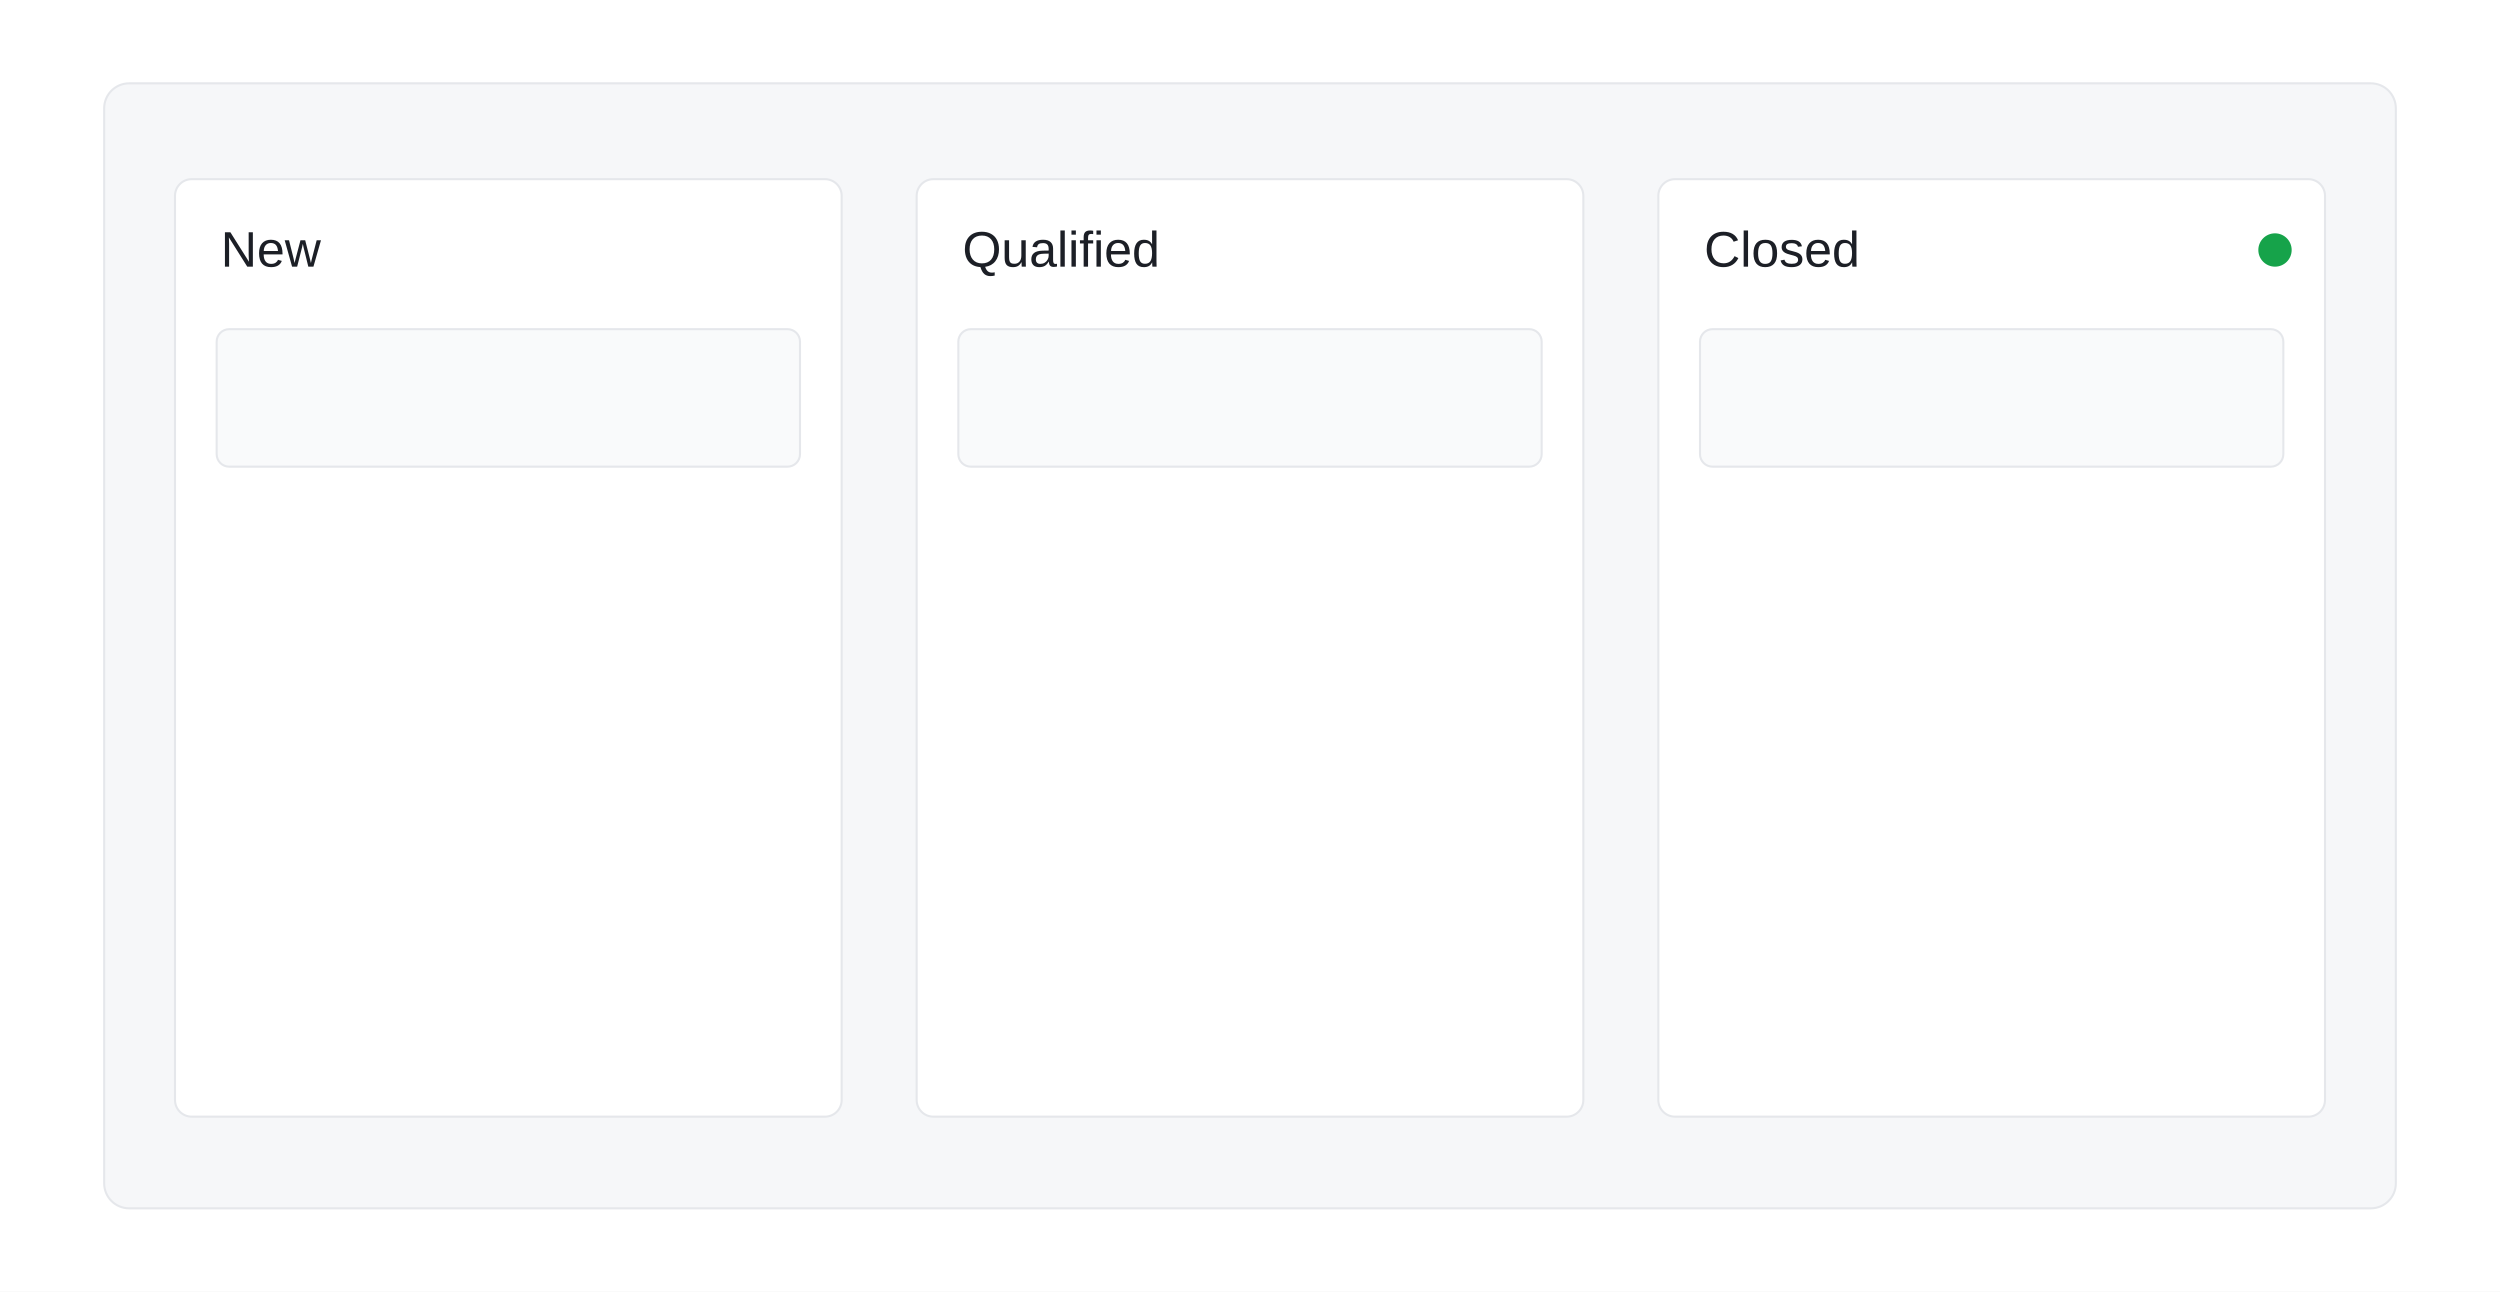
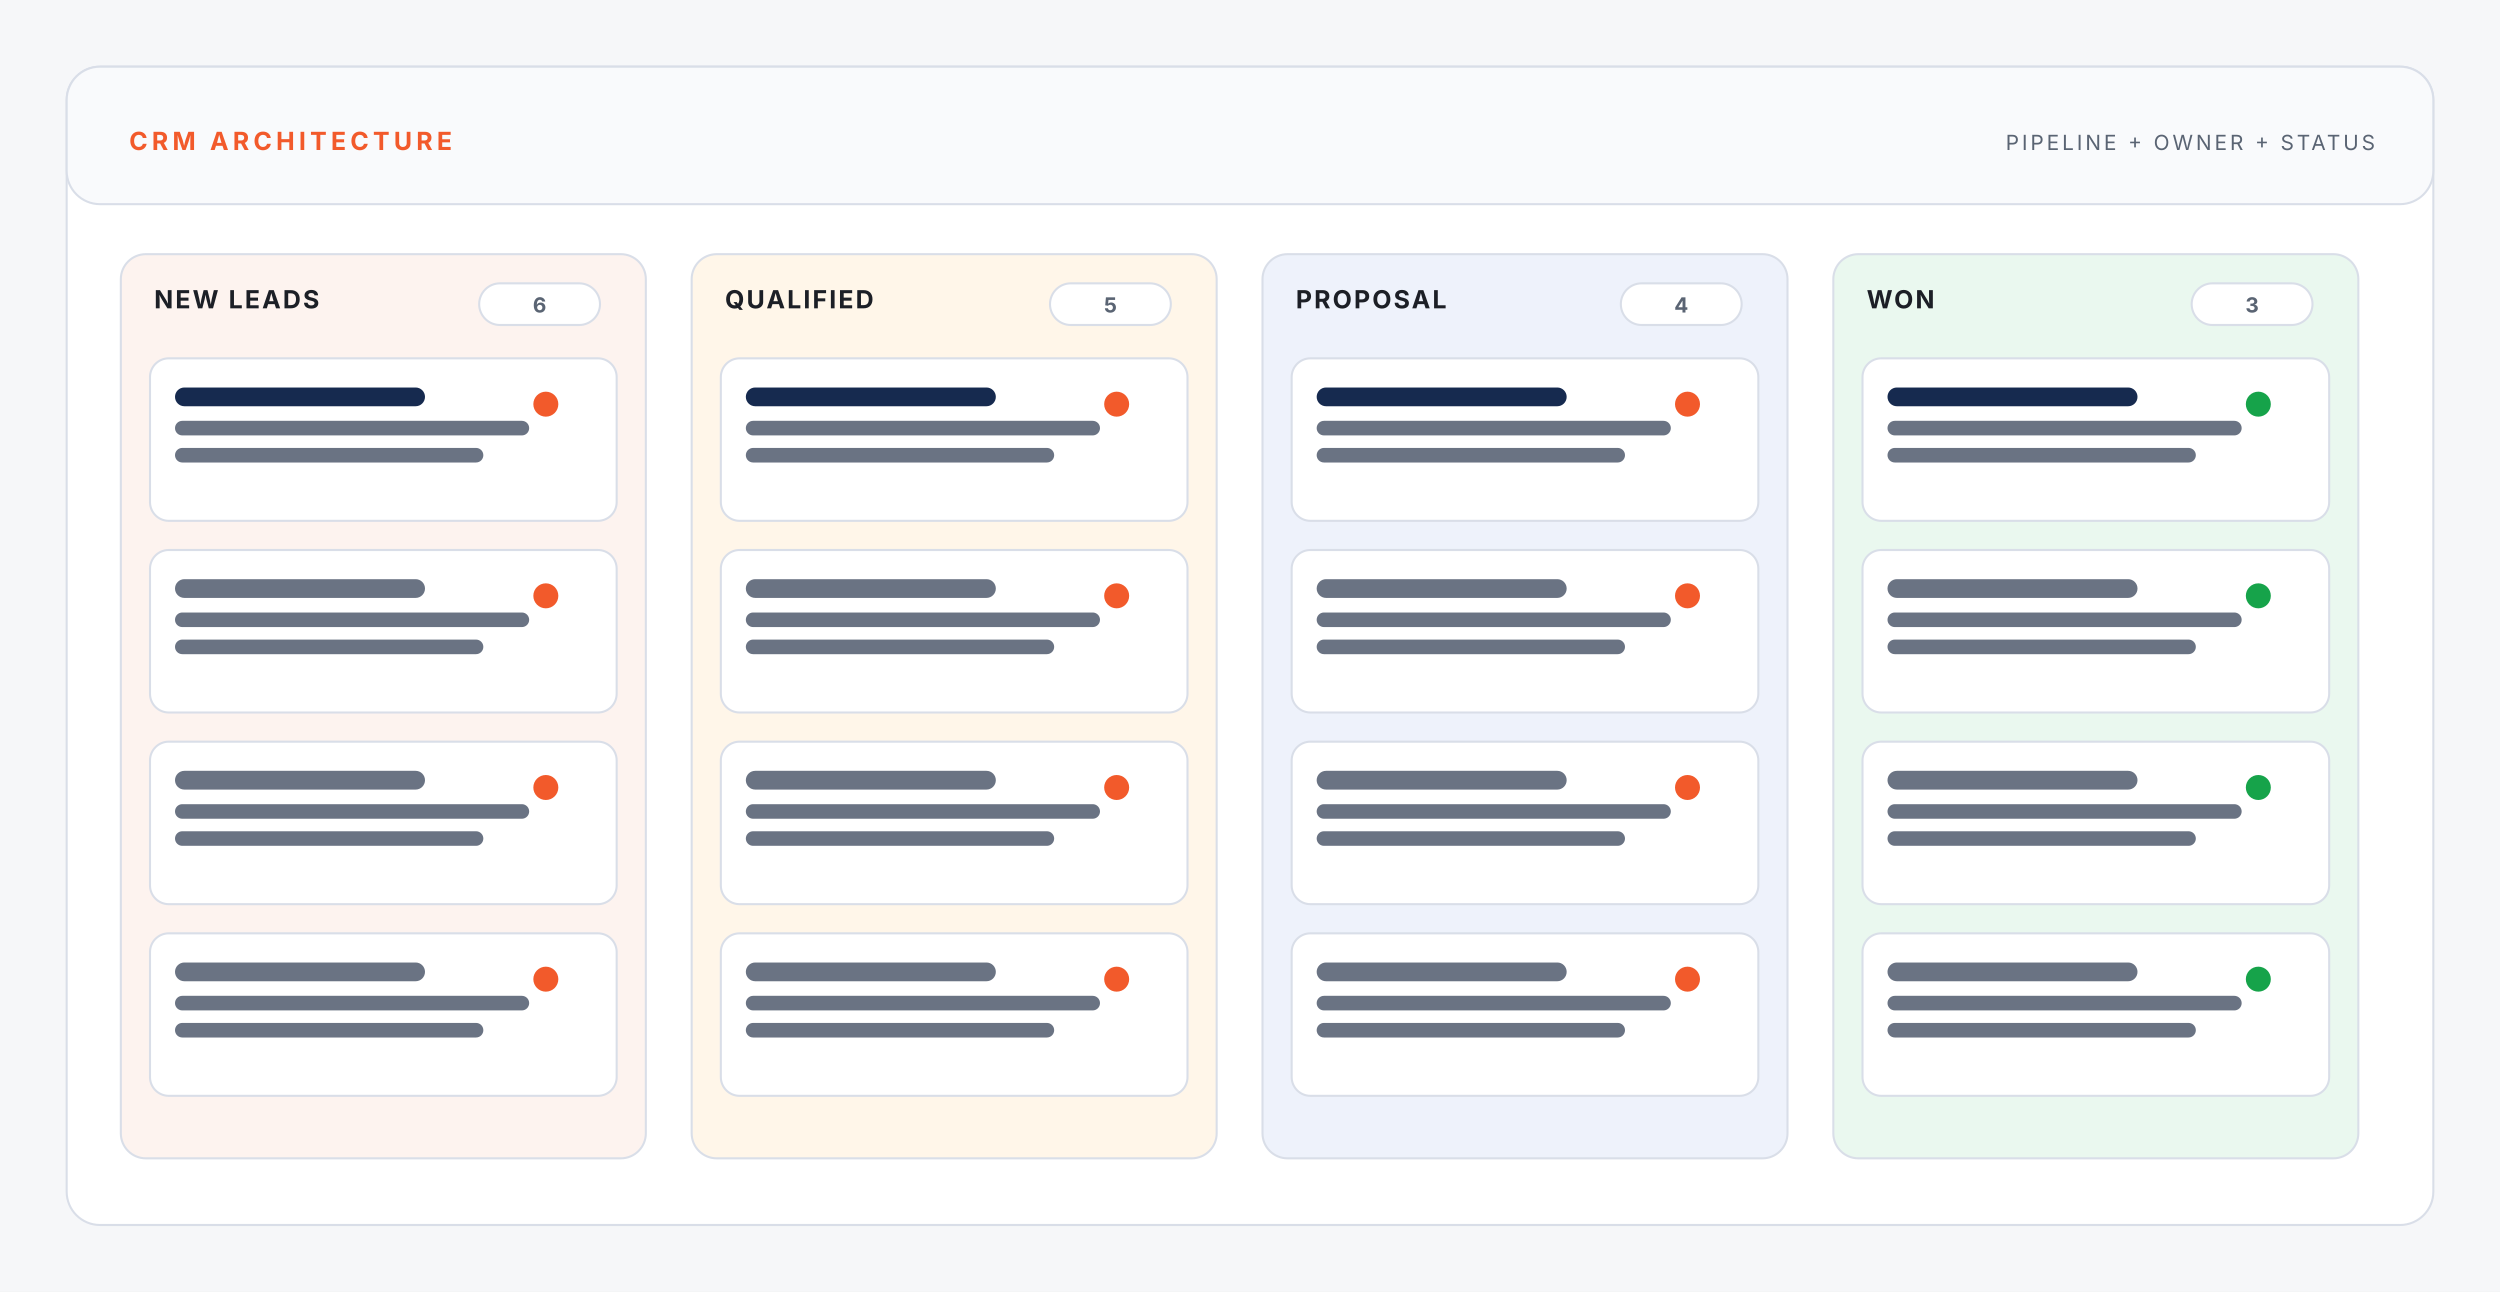
- <svg xmlns="http://www.w3.org/2000/svg" viewBox="0 0 1200 620" role="img" aria-label="CRM pipeline preview">
-   <rect width="1200" height="620" fill="#FFFFFF" />
-   <rect x="50" y="40" width="1100" height="540" rx="12" fill="#F6F7F9" stroke="#E5E7EB" />
-   <rect x="84" y="86" width="320" height="450" rx="8" fill="#FFFFFF" stroke="#E5E7EB" />
-   <rect x="440" y="86" width="320" height="450" rx="8" fill="#FFFFFF" stroke="#E5E7EB" />
-   <rect x="796" y="86" width="320" height="450" rx="8" fill="#FFFFFF" stroke="#E5E7EB" />
-   <text x="106" y="128" fill="#1C1F26" font-family="Arial, sans-serif" font-size="24">New</text>
-   <text x="462" y="128" fill="#1C1F26" font-family="Arial, sans-serif" font-size="24">Qualified</text>
-   <text x="818" y="128" fill="#1C1F26" font-family="Arial, sans-serif" font-size="24">Closed</text>
-   <circle cx="1092" cy="120" r="8" fill="#16A34A" />
-   <rect x="104" y="158" width="280" height="66" rx="6" fill="#F9FAFB" stroke="#E5E7EB" />
-   <rect x="460" y="158" width="280" height="66" rx="6" fill="#F9FAFB" stroke="#E5E7EB" />
-   <rect x="816" y="158" width="280" height="66" rx="6" fill="#F9FAFB" stroke="#E5E7EB" />
+ <svg xmlns="http://www.w3.org/2000/svg" viewBox="0 0 1200 620" role="img" aria-label="CRM pipeline preview with lead stages">
+   <rect width="1200" height="620" fill="#F6F7F9" />
+   <rect x="32" y="32" width="1136" height="556" rx="16" fill="#FFFFFF" stroke="#D9DEE8" />
+   <rect x="32" y="32" width="1136" height="66" rx="16" fill="#F9FAFC" stroke="#D9DEE8" />
+   <text x="62" y="72" fill="#F25A2B" font-family="Inter, Arial, sans-serif" font-size="12" font-weight="700" letter-spacing="2">CRM ARCHITECTURE</text>
+   <text x="1140" y="72" text-anchor="end" fill="#5A6473" font-family="Inter, Arial, sans-serif" font-size="10" letter-spacing="1.4">PIPELINE + OWNER + STATUS</text>
+   <rect x="58" y="122" width="252" height="434" rx="12" fill="#FDF3EF" stroke="#D9DEE8" />
+   <text x="74" y="148" fill="#1C1F26" font-family="Inter, Arial, sans-serif" font-size="12" font-weight="700" letter-spacing="1">NEW LEADS</text>
+   <rect x="230" y="136" width="58" height="20" rx="10" fill="#FFFFFF" stroke="#D9DEE8" />
+   <text x="259" y="150" text-anchor="middle" fill="#5A6473" font-family="Inter, Arial, sans-serif" font-size="10" font-weight="700">6</text>
+   <rect x="72" y="172" width="224" height="78" rx="9" fill="#FFFFFF" stroke="#D9DEE8" />
+   <rect x="84" y="186" width="120" height="9" rx="4.5" fill="#162A4F" />
+   <rect x="84" y="202" width="170" height="7" rx="3.5" fill="#6A7383" />
+   <rect x="84" y="215" width="148" height="7" rx="3.5" fill="#6A7383" />
+   <circle cx="262" cy="194" r="6" fill="#F25A2B" />
+   <rect x="72" y="264" width="224" height="78" rx="9" fill="#FFFFFF" stroke="#D9DEE8" />
+   <rect x="84" y="278" width="120" height="9" rx="4.5" fill="#6A7383" />
+   <rect x="84" y="294" width="170" height="7" rx="3.5" fill="#6A7383" />
+   <rect x="84" y="307" width="148" height="7" rx="3.5" fill="#6A7383" />
+   <circle cx="262" cy="286" r="6" fill="#F25A2B" />
+   <rect x="72" y="356" width="224" height="78" rx="9" fill="#FFFFFF" stroke="#D9DEE8" />
+   <rect x="84" y="370" width="120" height="9" rx="4.5" fill="#6A7383" />
+   <rect x="84" y="386" width="170" height="7" rx="3.5" fill="#6A7383" />
+   <rect x="84" y="399" width="148" height="7" rx="3.5" fill="#6A7383" />
+   <circle cx="262" cy="378" r="6" fill="#F25A2B" />
+   <rect x="72" y="448" width="224" height="78" rx="9" fill="#FFFFFF" stroke="#D9DEE8" />
+   <rect x="84" y="462" width="120" height="9" rx="4.5" fill="#6A7383" />
+   <rect x="84" y="478" width="170" height="7" rx="3.5" fill="#6A7383" />
+   <rect x="84" y="491" width="148" height="7" rx="3.5" fill="#6A7383" />
+   <circle cx="262" cy="470" r="6" fill="#F25A2B" />
+   <rect x="332" y="122" width="252" height="434" rx="12" fill="#FFF6E9" stroke="#D9DEE8" />
+   <text x="348" y="148" fill="#1C1F26" font-family="Inter, Arial, sans-serif" font-size="12" font-weight="700" letter-spacing="1">QUALIFIED</text>
+   <rect x="504" y="136" width="58" height="20" rx="10" fill="#FFFFFF" stroke="#D9DEE8" />
+   <text x="533" y="150" text-anchor="middle" fill="#5A6473" font-family="Inter, Arial, sans-serif" font-size="10" font-weight="700">5</text>
+   <rect x="346" y="172" width="224" height="78" rx="9" fill="#FFFFFF" stroke="#D9DEE8" />
+   <rect x="358" y="186" width="120" height="9" rx="4.5" fill="#162A4F" />
+   <rect x="358" y="202" width="170" height="7" rx="3.5" fill="#6A7383" />
+   <rect x="358" y="215" width="148" height="7" rx="3.5" fill="#6A7383" />
+   <circle cx="536" cy="194" r="6" fill="#F25A2B" />
+   <rect x="346" y="264" width="224" height="78" rx="9" fill="#FFFFFF" stroke="#D9DEE8" />
+   <rect x="358" y="278" width="120" height="9" rx="4.5" fill="#6A7383" />
+   <rect x="358" y="294" width="170" height="7" rx="3.5" fill="#6A7383" />
+   <rect x="358" y="307" width="148" height="7" rx="3.5" fill="#6A7383" />
+   <circle cx="536" cy="286" r="6" fill="#F25A2B" />
+   <rect x="346" y="356" width="224" height="78" rx="9" fill="#FFFFFF" stroke="#D9DEE8" />
+   <rect x="358" y="370" width="120" height="9" rx="4.5" fill="#6A7383" />
+   <rect x="358" y="386" width="170" height="7" rx="3.5" fill="#6A7383" />
+   <rect x="358" y="399" width="148" height="7" rx="3.5" fill="#6A7383" />
+   <circle cx="536" cy="378" r="6" fill="#F25A2B" />
+   <rect x="346" y="448" width="224" height="78" rx="9" fill="#FFFFFF" stroke="#D9DEE8" />
+   <rect x="358" y="462" width="120" height="9" rx="4.5" fill="#6A7383" />
+   <rect x="358" y="478" width="170" height="7" rx="3.5" fill="#6A7383" />
+   <rect x="358" y="491" width="148" height="7" rx="3.5" fill="#6A7383" />
+   <circle cx="536" cy="470" r="6" fill="#F25A2B" />
+   <rect x="606" y="122" width="252" height="434" rx="12" fill="#EEF2FB" stroke="#D9DEE8" />
+   <text x="622" y="148" fill="#1C1F26" font-family="Inter, Arial, sans-serif" font-size="12" font-weight="700" letter-spacing="1">PROPOSAL</text>
+   <rect x="778" y="136" width="58" height="20" rx="10" fill="#FFFFFF" stroke="#D9DEE8" />
+   <text x="807" y="150" text-anchor="middle" fill="#5A6473" font-family="Inter, Arial, sans-serif" font-size="10" font-weight="700">4</text>
+   <rect x="620" y="172" width="224" height="78" rx="9" fill="#FFFFFF" stroke="#D9DEE8" />
+   <rect x="632" y="186" width="120" height="9" rx="4.5" fill="#162A4F" />
+   <rect x="632" y="202" width="170" height="7" rx="3.5" fill="#6A7383" />
+   <rect x="632" y="215" width="148" height="7" rx="3.5" fill="#6A7383" />
+   <circle cx="810" cy="194" r="6" fill="#F25A2B" />
+   <rect x="620" y="264" width="224" height="78" rx="9" fill="#FFFFFF" stroke="#D9DEE8" />
+   <rect x="632" y="278" width="120" height="9" rx="4.5" fill="#6A7383" />
+   <rect x="632" y="294" width="170" height="7" rx="3.5" fill="#6A7383" />
+   <rect x="632" y="307" width="148" height="7" rx="3.5" fill="#6A7383" />
+   <circle cx="810" cy="286" r="6" fill="#F25A2B" />
+   <rect x="620" y="356" width="224" height="78" rx="9" fill="#FFFFFF" stroke="#D9DEE8" />
+   <rect x="632" y="370" width="120" height="9" rx="4.5" fill="#6A7383" />
+   <rect x="632" y="386" width="170" height="7" rx="3.5" fill="#6A7383" />
+   <rect x="632" y="399" width="148" height="7" rx="3.5" fill="#6A7383" />
+   <circle cx="810" cy="378" r="6" fill="#F25A2B" />
+   <rect x="620" y="448" width="224" height="78" rx="9" fill="#FFFFFF" stroke="#D9DEE8" />
+   <rect x="632" y="462" width="120" height="9" rx="4.5" fill="#6A7383" />
+   <rect x="632" y="478" width="170" height="7" rx="3.5" fill="#6A7383" />
+   <rect x="632" y="491" width="148" height="7" rx="3.5" fill="#6A7383" />
+   <circle cx="810" cy="470" r="6" fill="#F25A2B" />
+   <rect x="880" y="122" width="252" height="434" rx="12" fill="#EAF8EF" stroke="#D9DEE8" />
+   <text x="896" y="148" fill="#1C1F26" font-family="Inter, Arial, sans-serif" font-size="12" font-weight="700" letter-spacing="1">WON</text>
+   <rect x="1052" y="136" width="58" height="20" rx="10" fill="#FFFFFF" stroke="#D9DEE8" />
+   <text x="1081" y="150" text-anchor="middle" fill="#5A6473" font-family="Inter, Arial, sans-serif" font-size="10" font-weight="700">3</text>
+   <rect x="894" y="172" width="224" height="78" rx="9" fill="#FFFFFF" stroke="#D9DEE8" />
+   <rect x="906" y="186" width="120" height="9" rx="4.5" fill="#162A4F" />
+   <rect x="906" y="202" width="170" height="7" rx="3.5" fill="#6A7383" />
+   <rect x="906" y="215" width="148" height="7" rx="3.5" fill="#6A7383" />
+   <circle cx="1084" cy="194" r="6" fill="#16A34A" />
+   <rect x="894" y="264" width="224" height="78" rx="9" fill="#FFFFFF" stroke="#D9DEE8" />
+   <rect x="906" y="278" width="120" height="9" rx="4.5" fill="#6A7383" />
+   <rect x="906" y="294" width="170" height="7" rx="3.5" fill="#6A7383" />
+   <rect x="906" y="307" width="148" height="7" rx="3.5" fill="#6A7383" />
+   <circle cx="1084" cy="286" r="6" fill="#16A34A" />
+   <rect x="894" y="356" width="224" height="78" rx="9" fill="#FFFFFF" stroke="#D9DEE8" />
+   <rect x="906" y="370" width="120" height="9" rx="4.5" fill="#6A7383" />
+   <rect x="906" y="386" width="170" height="7" rx="3.5" fill="#6A7383" />
+   <rect x="906" y="399" width="148" height="7" rx="3.5" fill="#6A7383" />
+   <circle cx="1084" cy="378" r="6" fill="#16A34A" />
+   <rect x="894" y="448" width="224" height="78" rx="9" fill="#FFFFFF" stroke="#D9DEE8" />
+   <rect x="906" y="462" width="120" height="9" rx="4.5" fill="#6A7383" />
+   <rect x="906" y="478" width="170" height="7" rx="3.5" fill="#6A7383" />
+   <rect x="906" y="491" width="148" height="7" rx="3.5" fill="#6A7383" />
+   <circle cx="1084" cy="470" r="6" fill="#16A34A" />
</svg>
